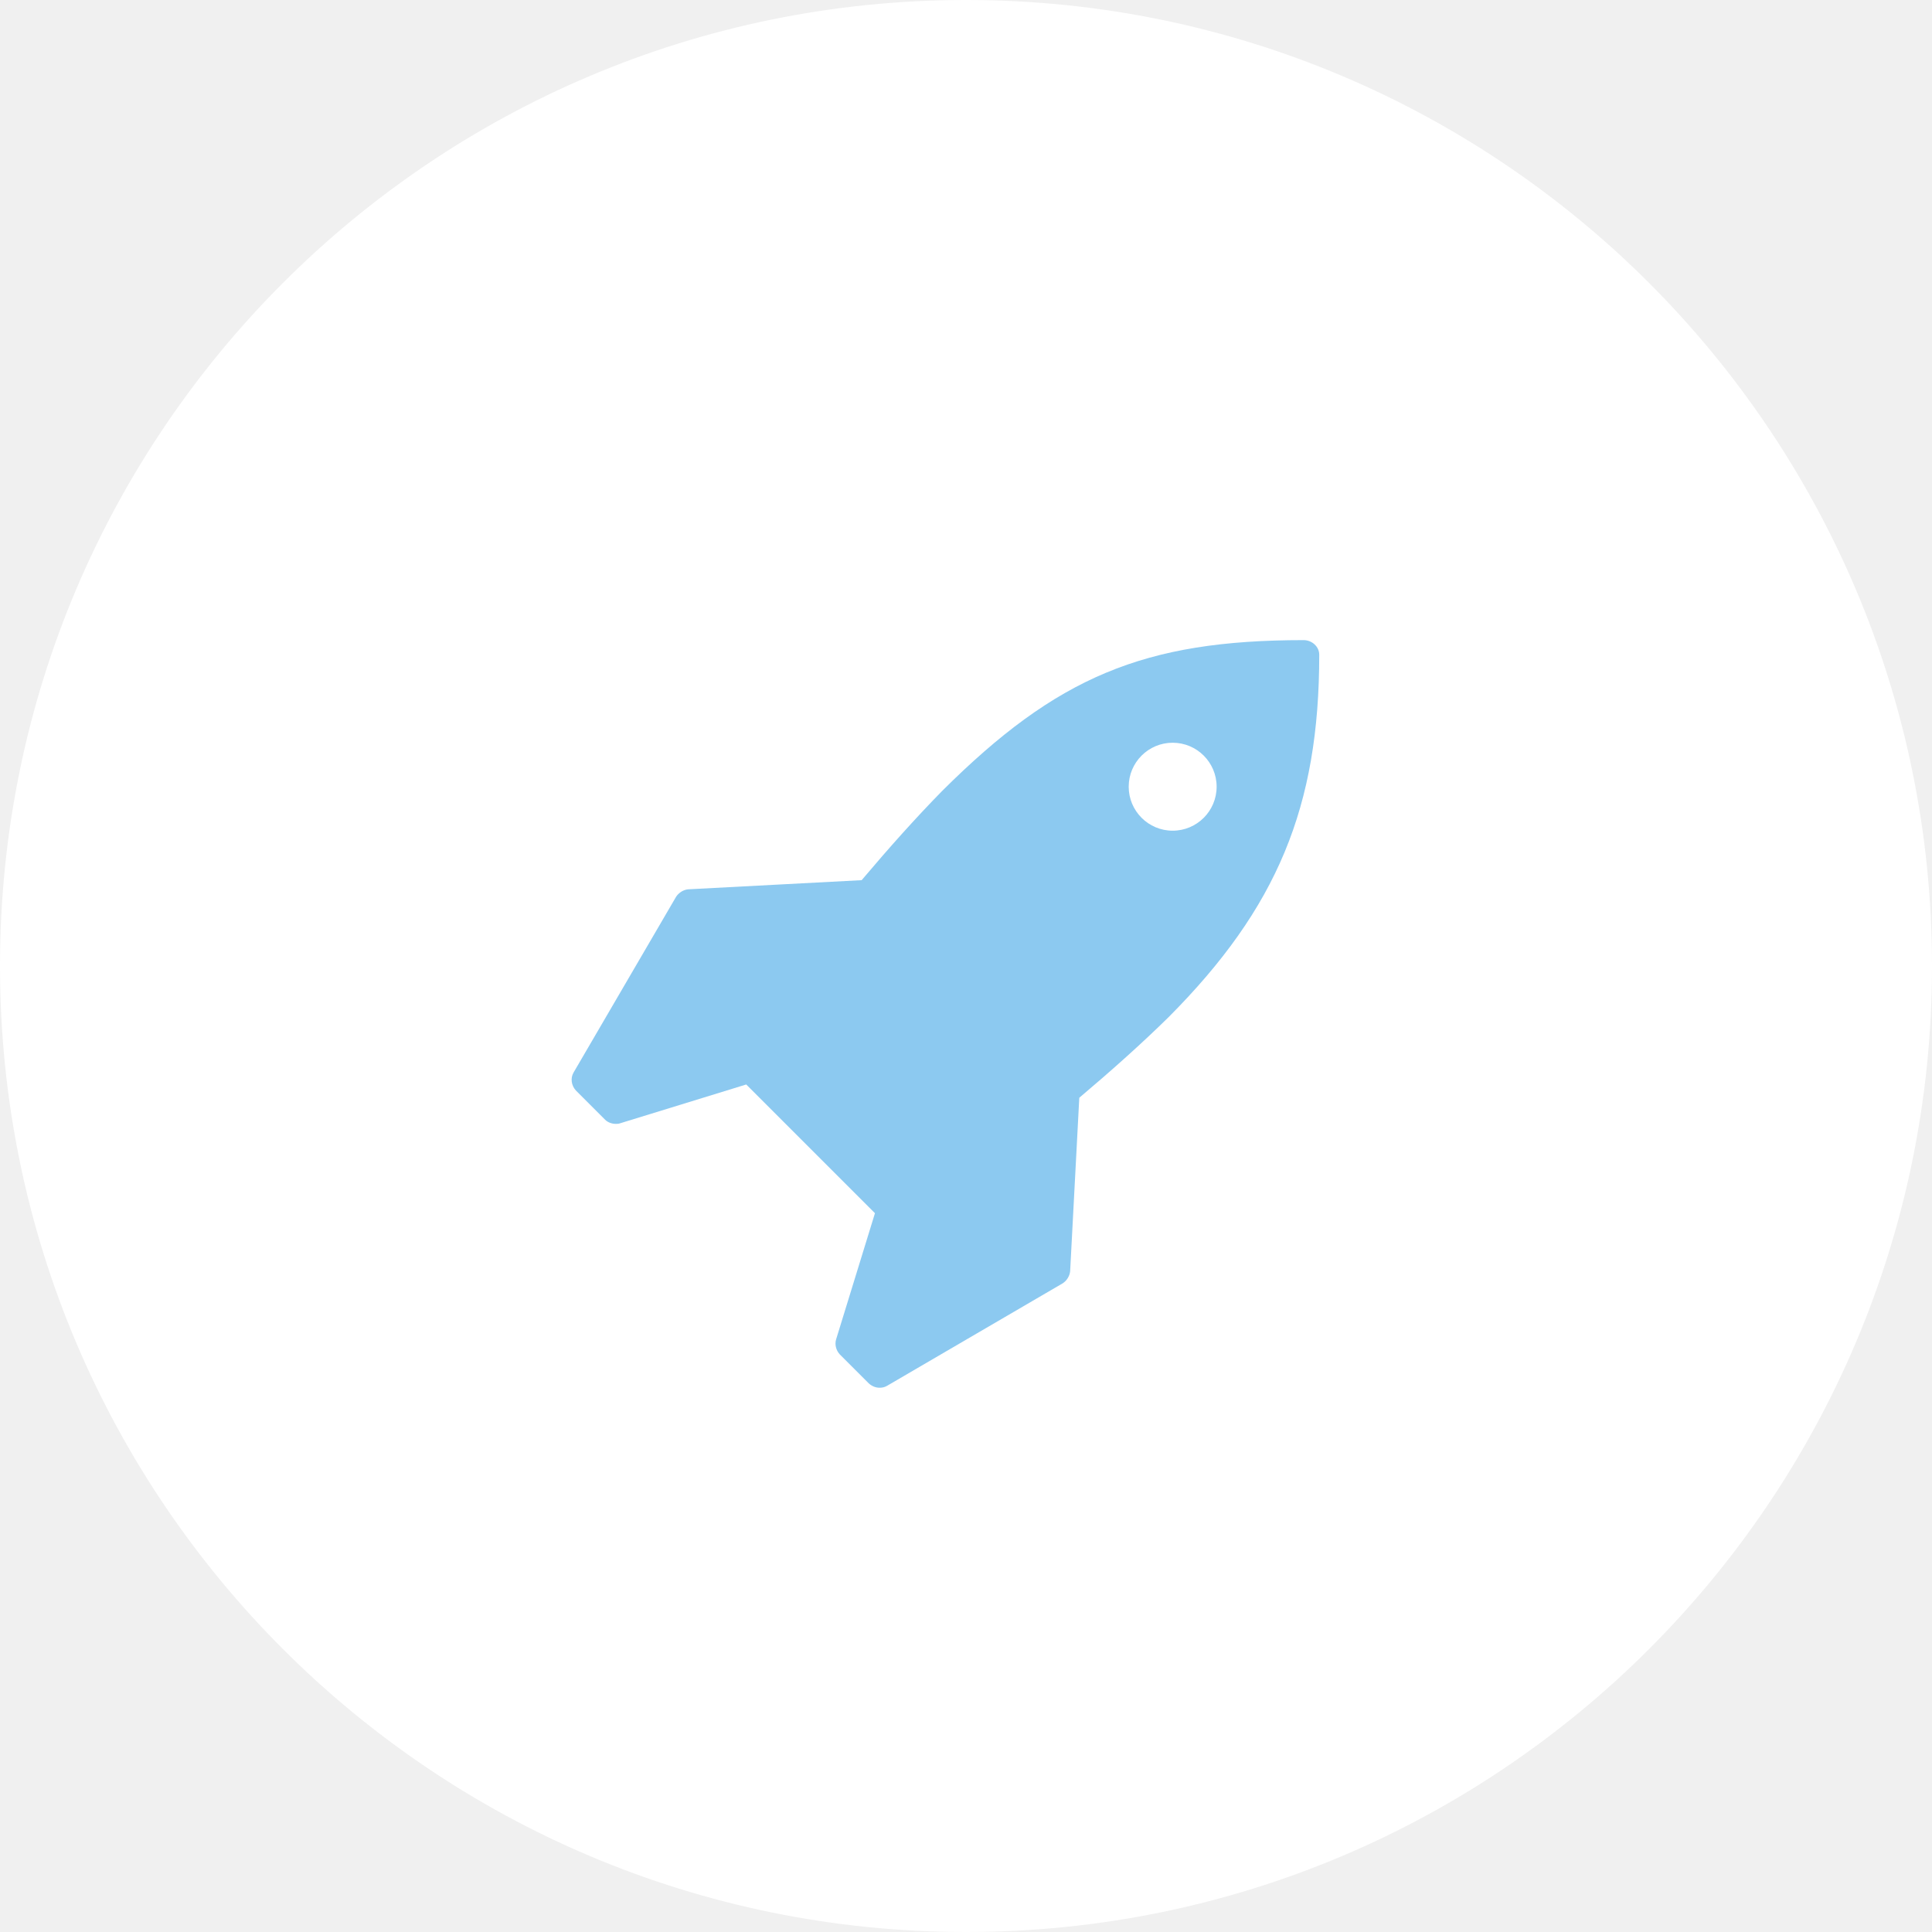
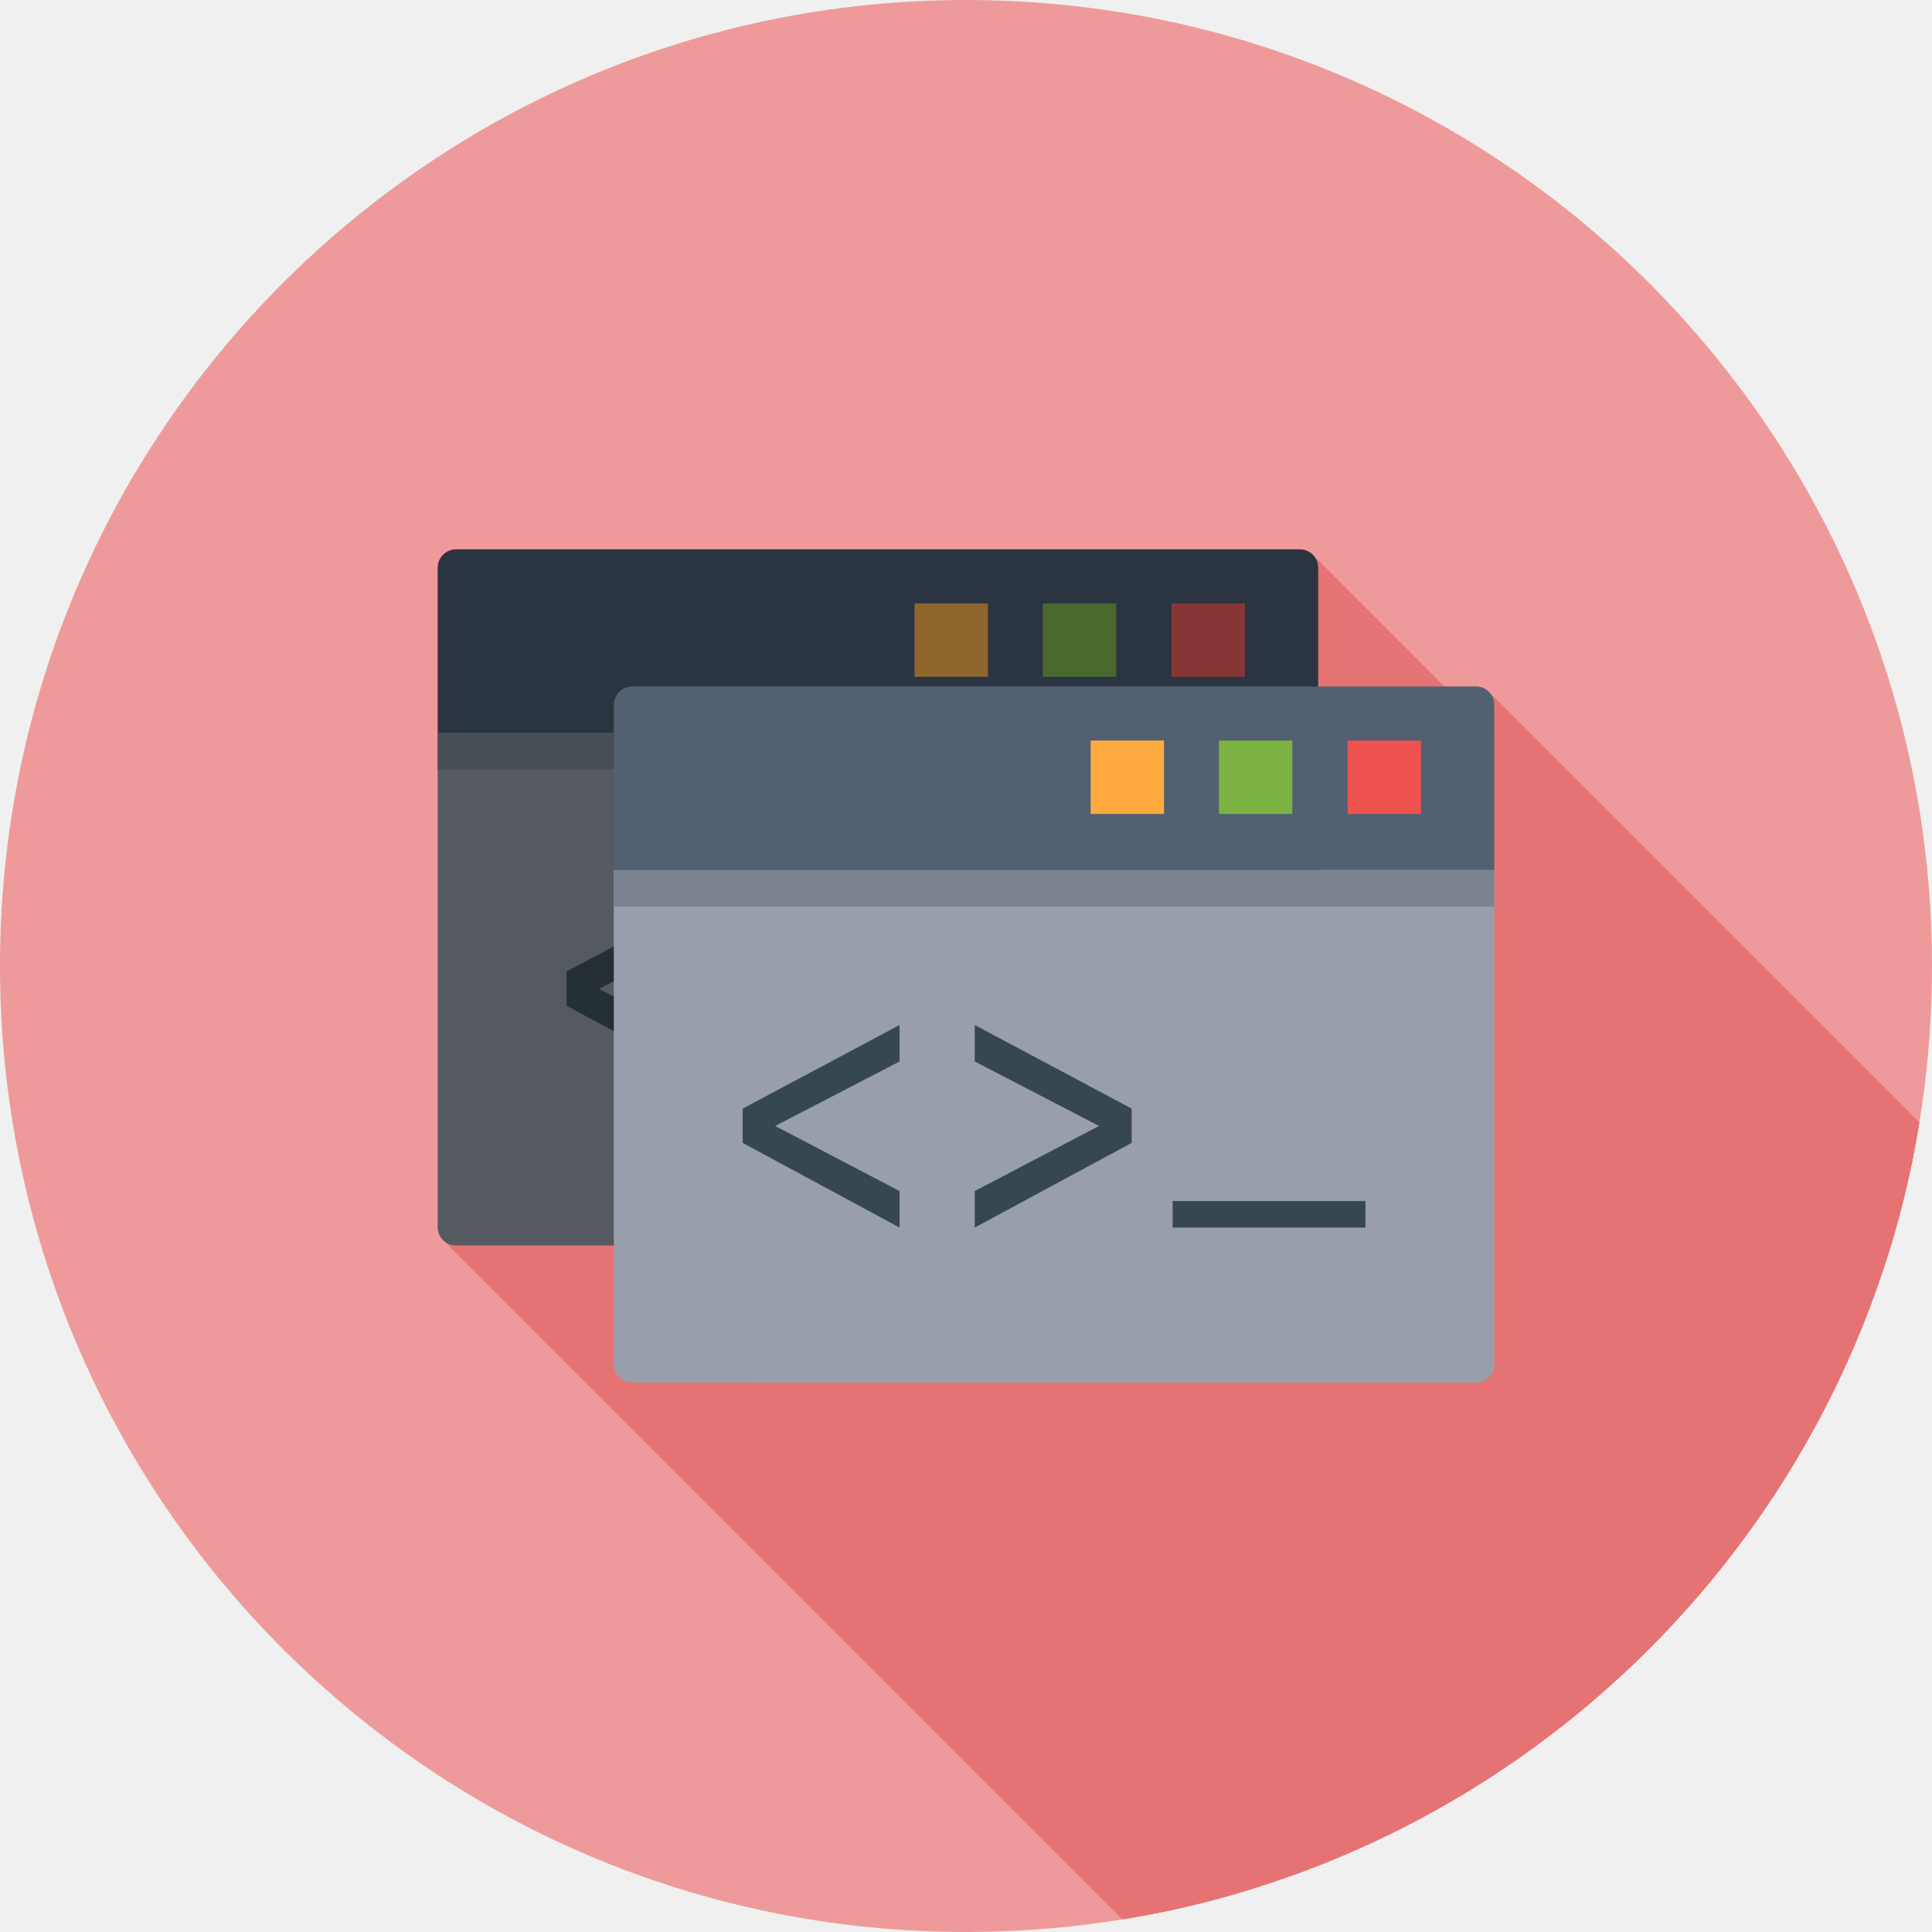
- <svg xmlns="http://www.w3.org/2000/svg" version="1.1" id="Layer_1" x="0px" y="0px" width="85px" height="85px" viewBox="0 0 80 80" enable-background="new 0 0 80 80" xml:space="preserve">
-   <g>
-     <path fill="#FFFFFF" d="M40,0c22.091,0,40,17.909,40,40S62.091,80,40,80S0,62.091,0,40S17.909,0,40,0z" />
-   </g>
-   <g>
-     <path fill="#8cc9f0" d="M50.378,32.576c0,1.005-0.815,1.821-1.821,1.821c-1.005,0-1.82-0.816-1.82-1.821    c0-1.005,0.815-1.821,1.82-1.821C49.563,30.755,50.378,31.571,50.378,32.576z M54.627,27.113c0-0.341-0.304-0.607-0.646-0.607    c-6.601,0-10.223,1.518-14.964,6.241c-1.081,1.1-2.2,2.352-3.338,3.699l-7.188,0.379c-0.19,0.019-0.379,0.133-0.493,0.304    l-4.249,7.284c-0.133,0.228-0.095,0.53,0.095,0.739l1.214,1.215c0.114,0.113,0.285,0.17,0.437,0.17c0.057,0,0.114,0,0.17-0.02    l5.235-1.611l5.33,5.33l-1.612,5.236c-0.057,0.209,0,0.437,0.152,0.606l1.214,1.214c0.133,0.114,0.284,0.171,0.436,0.171    c0.114,0,0.208-0.021,0.304-0.075l7.283-4.25c0.171-0.113,0.284-0.304,0.305-0.492l0.379-7.19c1.347-1.138,2.599-2.257,3.699-3.339    C52.882,37.603,54.627,33.411,54.627,27.113z" />
+ <svg xmlns="http://www.w3.org/2000/svg" xml:space="preserve" width="100" height="100" style="shape-rendering:geometricPrecision;text-rendering:geometricPrecision;image-rendering:optimizeQuality;fill-rule:evenodd;clip-rule:evenodd" viewBox="0 0 100 100">
+   <defs>
+     <clipPath id="id0">
+       <path d="M50 0c27.614 0 50 22.386 50 50 0 27.614 -22.386 50 -50 50 -27.614 0 -50 -22.386 -50 -50 0 -27.614 22.386 -50 50 -50z" />
+     </clipPath>
+     <style>.fil9{fill:#253035}.fil16{fill:#37474f}.fil1{fill:#e57373}</style>
+   </defs>
+   <g id="Layer_x0020_1">
+     <path d="M50 0c27.614 0 50 22.386 50 50 0 27.614 -22.386 50 -50 50 -27.614 0 -50 -22.386 -50 -50 0 -27.614 22.386 -50 50 -50z" style="fill:#ef9a9a" />
+     <g style="clip-path:url(#id0)">
+       <g id="_289371512">
+         <path id="_2926826961" class="fil1" d="M77.127 35.877 132.59 91.34l0.055 0.073 0.048 0.079 0.04 0.083 0.032 0.087 0.023 0.091 0.014 0.094 0.005 0.097L77.344 36.481l-0.005 -0.097 -0.014 -0.094 -0.023 -0.091 -0.032 -0.087 -0.04 -0.083 -0.047 -0.078z" />
+         <path id="_292682528" class="fil1" d="m68.013 28.78 55.463 55.463 0.054 0.073 0.048 0.078 0.04 0.083 0.032 0.087 0.023 0.091 0.015 0.094 0.005 0.097L68.229 29.384l-0.005 -0.097 -0.014 -0.094 -0.023 -0.091 -0.032 -0.087 -0.04 -0.083 -0.048 -0.078z" />
+         <path id="_292683128" class="fil1" d="M77.344 45.026 132.807 100.489v1.898L77.344 46.925z" />
+         <path id="_292683176" class="fil1" d="M77.344 46.925 132.807 102.388v23.692L77.344 70.616z" />
+         <path id="_292683896" class="fil1" d="m77.344 70.616 55.463 55.463 -0.005 0.097 -0.014 0.095 -0.023 0.091 -0.032 0.087 -0.04 0.083 -0.048 0.079 -0.055 0.073 -0.061 0.067 -0.067 0.061 -0.073 0.055 -0.078 0.047 -0.083 0.04 -0.087 0.032 -0.091 0.023 -0.094 0.014 -0.097 0.005 -55.463 -55.463 0.097 -0.005 0.095 -0.015 0.091 -0.023 0.087 -0.032 0.083 -0.04 0.079 -0.047 0.073 -0.055 0.067 -0.062 0.061 -0.067 0.055 -0.073 0.047 -0.079 0.04 -0.083 0.032 -0.087 0.023 -0.091 0.014 -0.094z" />
+         <path id="_292683272" class="fil1" d="M31.771 64.468 87.234 119.932h-8.165L23.606 64.468z" />
+         <path id="_292683296" class="fil1" d="M32.72 71.566 88.183 127.029l-0.097 -0.005 -0.094 -0.014 -0.091 -0.023 -0.087 -0.032 -0.083 -0.04 -0.078 -0.047 -0.073 -0.055L32.116 71.349l0.073 0.055 0.078 0.047 0.083 0.04 0.087 0.032 0.091 0.023 0.094 0.015z" />
+         <path id="_292683320" class="fil1" d="m76.395 71.566 55.463 55.463h-43.674L32.72 71.566z" />
+         <path id="_292683344" class="fil1" d="M23.606 64.468 79.069 119.932l-0.097 -0.005 -0.094 -0.015 -0.091 -0.023 -0.087 -0.032 -0.083 -0.04 -0.079 -0.047 -0.073 -0.055L23.002 64.251l0.073 0.055 0.078 0.048 0.083 0.04 0.087 0.032 0.091 0.023 0.094 0.014z" />
+         <path id="_292683656" class="fil1" d="M68.229 29.384 123.692 84.847v6.148L68.229 35.532z" />
+         <path id="_292683560" class="fil1" d="M77.344 36.481 132.807 91.944v8.545L77.344 45.026z" />
+         <path id="_289371584" class="fil1" d="M68.229 35.532h8.165c0.524 0 0.949 0.425 0.949 0.95v34.135c0 0.524 -0.425 0.949 -0.949 0.949H32.72c-0.524 0 -0.949 -0.425 -0.949 -0.949v-6.148H23.605c-0.524 0 -0.949 -0.425 -0.949 -0.949V29.384c0 -0.524 0.425 -0.95 0.949 -0.95h43.674c0.524 0 0.949 0.425 0.949 0.95v6.148z" />
+       </g>
+     </g>
+     <path d="M50 0c27.614 0 50 22.386 50 50 0 27.614 -22.386 50 -50 50 -27.614 0 -50 -22.386 -50 -50 0 -27.614 22.386 -50 50 -50z" style="fill:none" />
+     <path d="M68.229 37.929v25.59c0 0.524 -0.425 0.949 -0.95 0.949H23.605c-0.524 0 -0.949 -0.425 -0.949 -0.949V37.929h45.573z" style="fill:#555a61" />
+     <path style="fill:#494f56" d="M68.229 37.929v1.899H22.656v-1.899z" />
+     <path d="M23.606 28.434h43.674c0.524 0 0.95 0.425 0.95 0.95v8.545H22.656v-8.545c0 -0.524 0.425 -0.949 0.949 -0.949z" style="fill:#2a3541;fill-rule:nonzero" />
+     <path style="fill:#873636;fill-rule:nonzero" d="M60.638 31.234v3.798h3.798v-3.798z" />
+     <path style="fill:#8e652d;fill-rule:nonzero" d="M47.337 35.032h3.798v-3.798h-3.798z" />
+     <path style="fill:#49692e;fill-rule:nonzero" d="M53.978 31.234v3.798h3.797v-3.798z" />
+     <path class="fil9" d="M51.582 56.441v-1.37h9.979v1.37zm-10.243 -1.893 6.433 -3.367 -6.433 -3.337v-1.889l8.123 4.329v1.773l-8.123 4.383zm-3.891 1.893 -8.123 -4.383v-1.773l8.123 -4.329v1.889l-6.441 3.337 6.441 3.367z" />
+     <path d="M77.344 45.026v25.59c0 0.524 -0.425 0.949 -0.95 0.949H32.72c-0.524 0 -0.949 -0.425 -0.949 -0.949V45.026H77.344z" style="fill:#989faa" />
+     <path style="fill:#7b838e" d="M77.344 45.026v1.899H31.771v-1.899z" />
+     <path d="M32.72 35.532h43.674c0.524 0 0.95 0.425 0.95 0.949v8.545H31.771v-8.545c0 -0.524 0.425 -0.949 0.949 -0.949z" style="fill:#526072;fill-rule:nonzero" />
+     <path style="fill:#ef5350;fill-rule:nonzero" d="M69.752 38.331v3.798h3.798v-3.798z" />
+     <path style="fill:#ffab40;fill-rule:nonzero" d="M56.452 42.129h3.797v-3.798h-3.797z" />
+     <path style="fill:#7cb342;fill-rule:nonzero" d="M63.092 38.331v3.798h3.798v-3.798z" />
+     <path class="fil16" d="M60.696 63.539v-1.37h9.979v1.37zm-10.243 -1.892 6.433 -3.367 -6.433 -3.338v-1.889l8.123 4.329v1.773l-8.123 4.383zm-3.891 1.892 -8.123 -4.383v-1.773l8.123 -4.329v1.889l-6.441 3.338 6.441 3.367z" />
  </g>
</svg>
